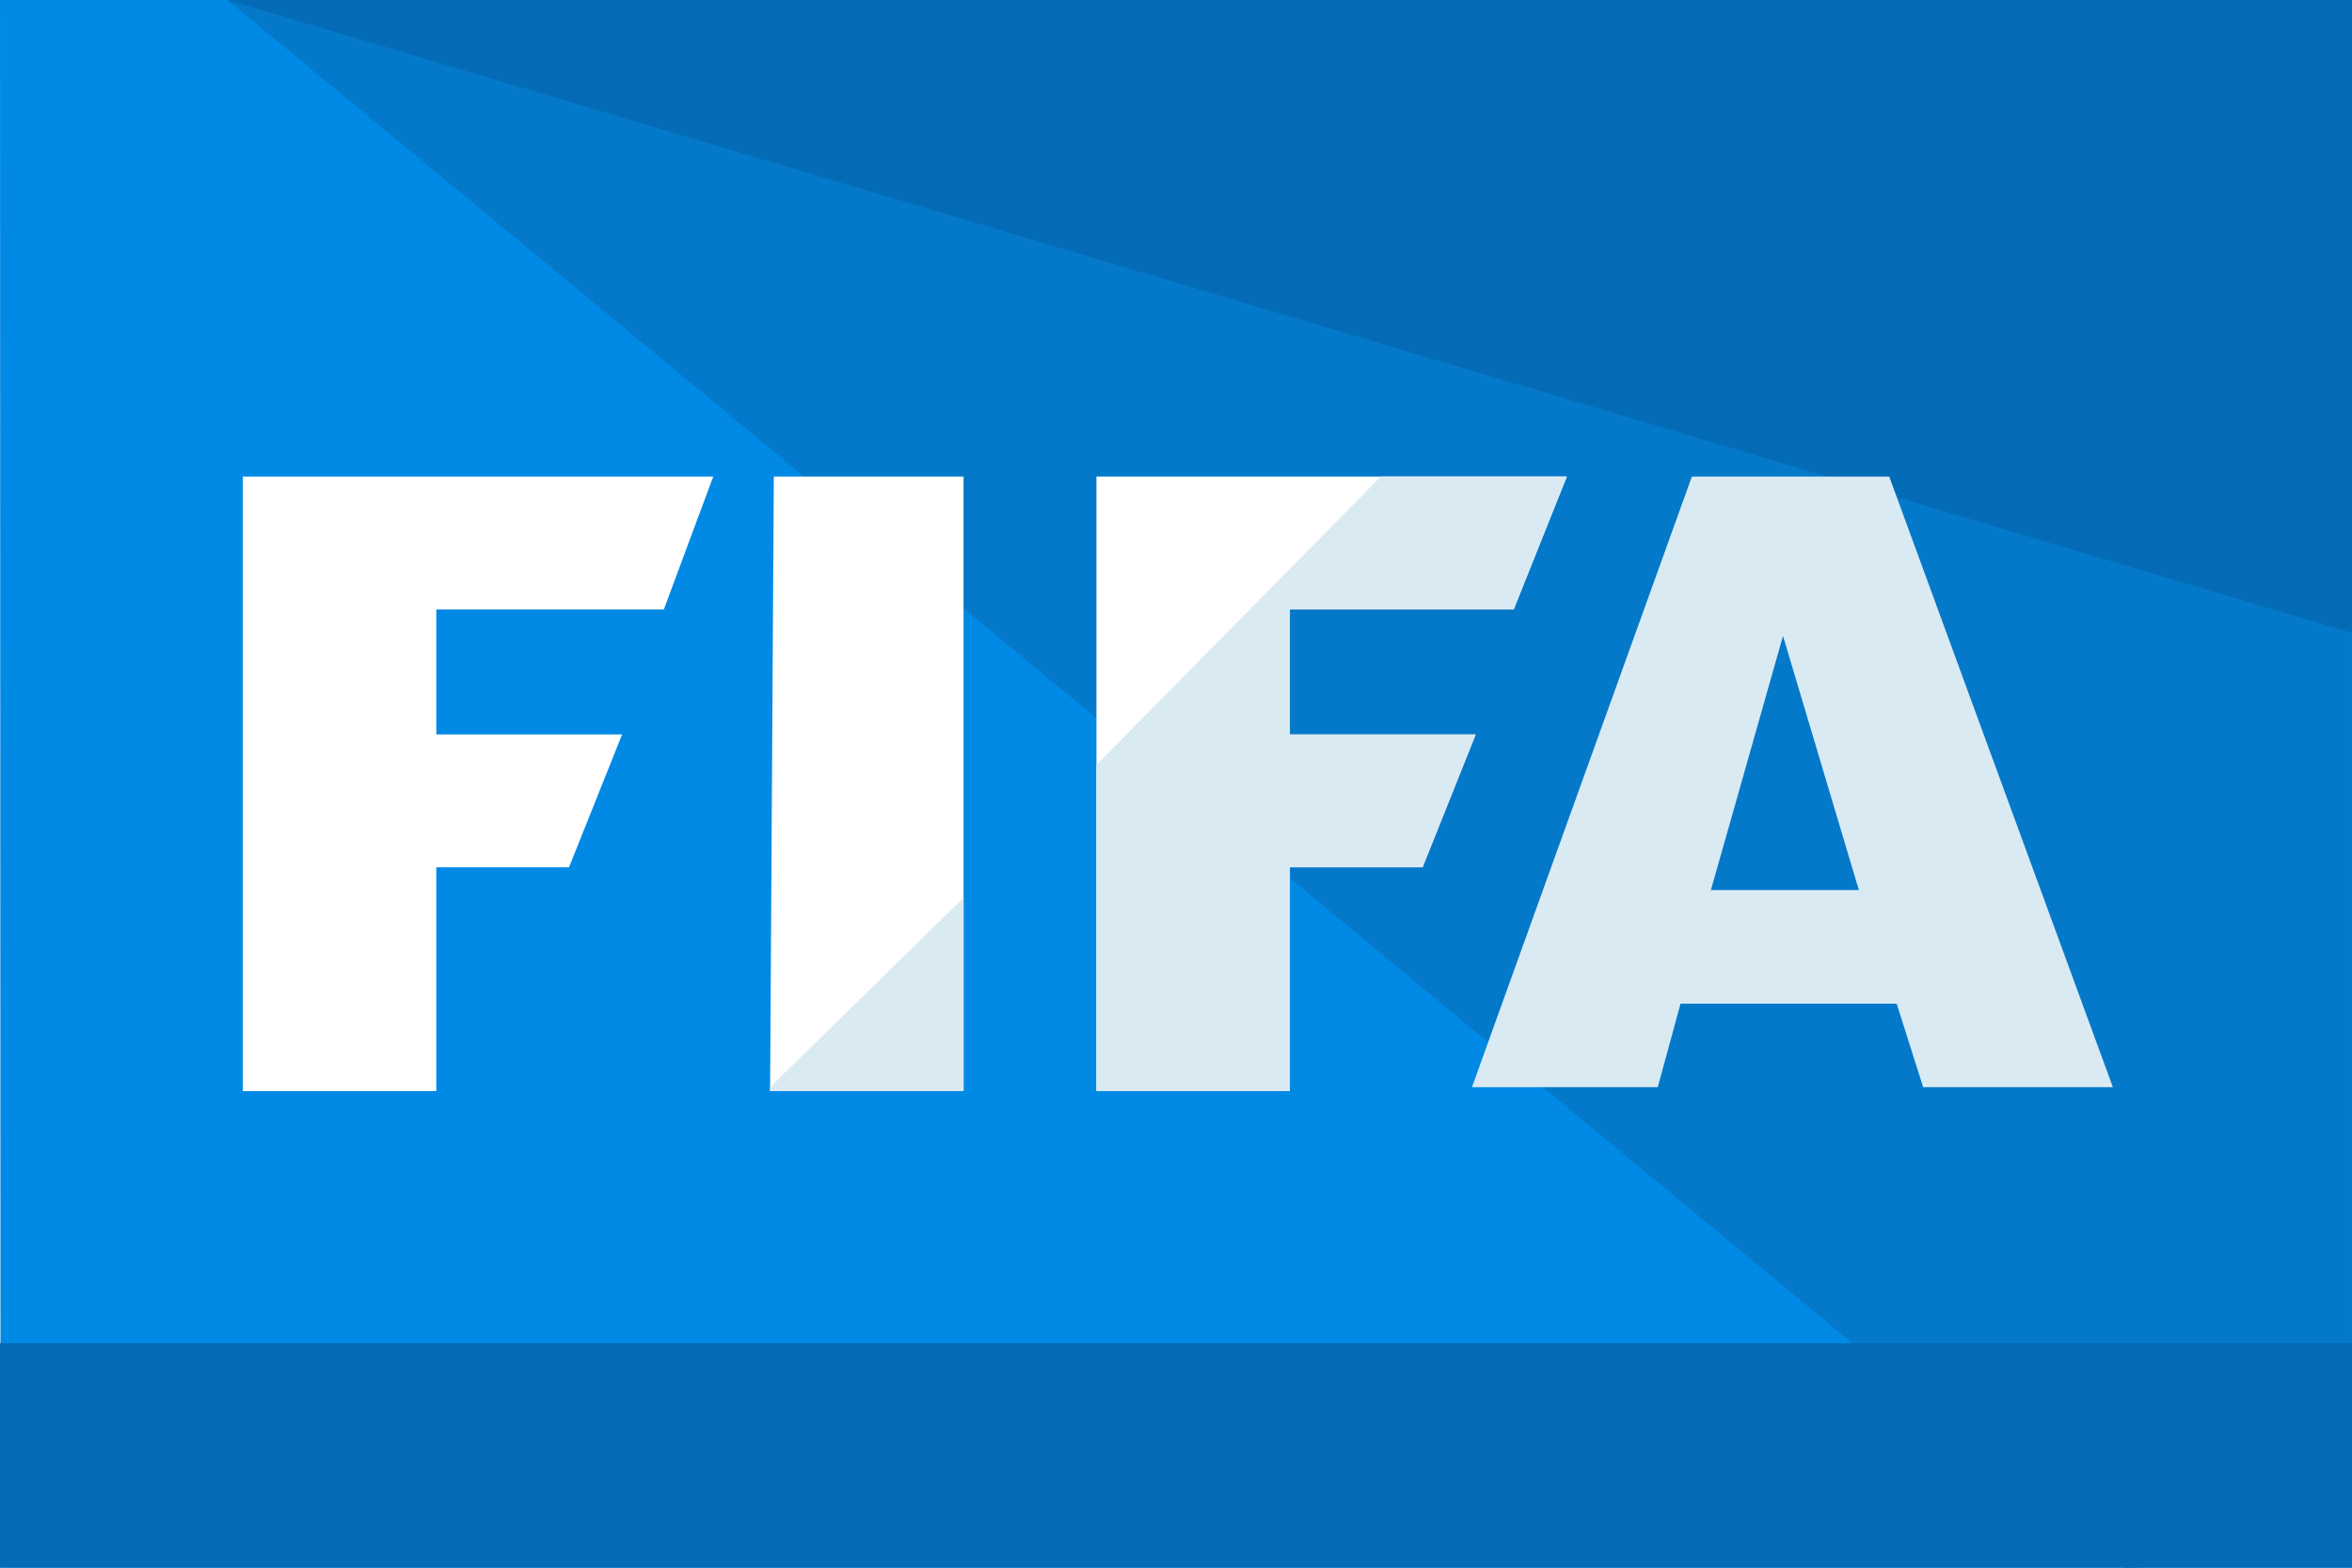
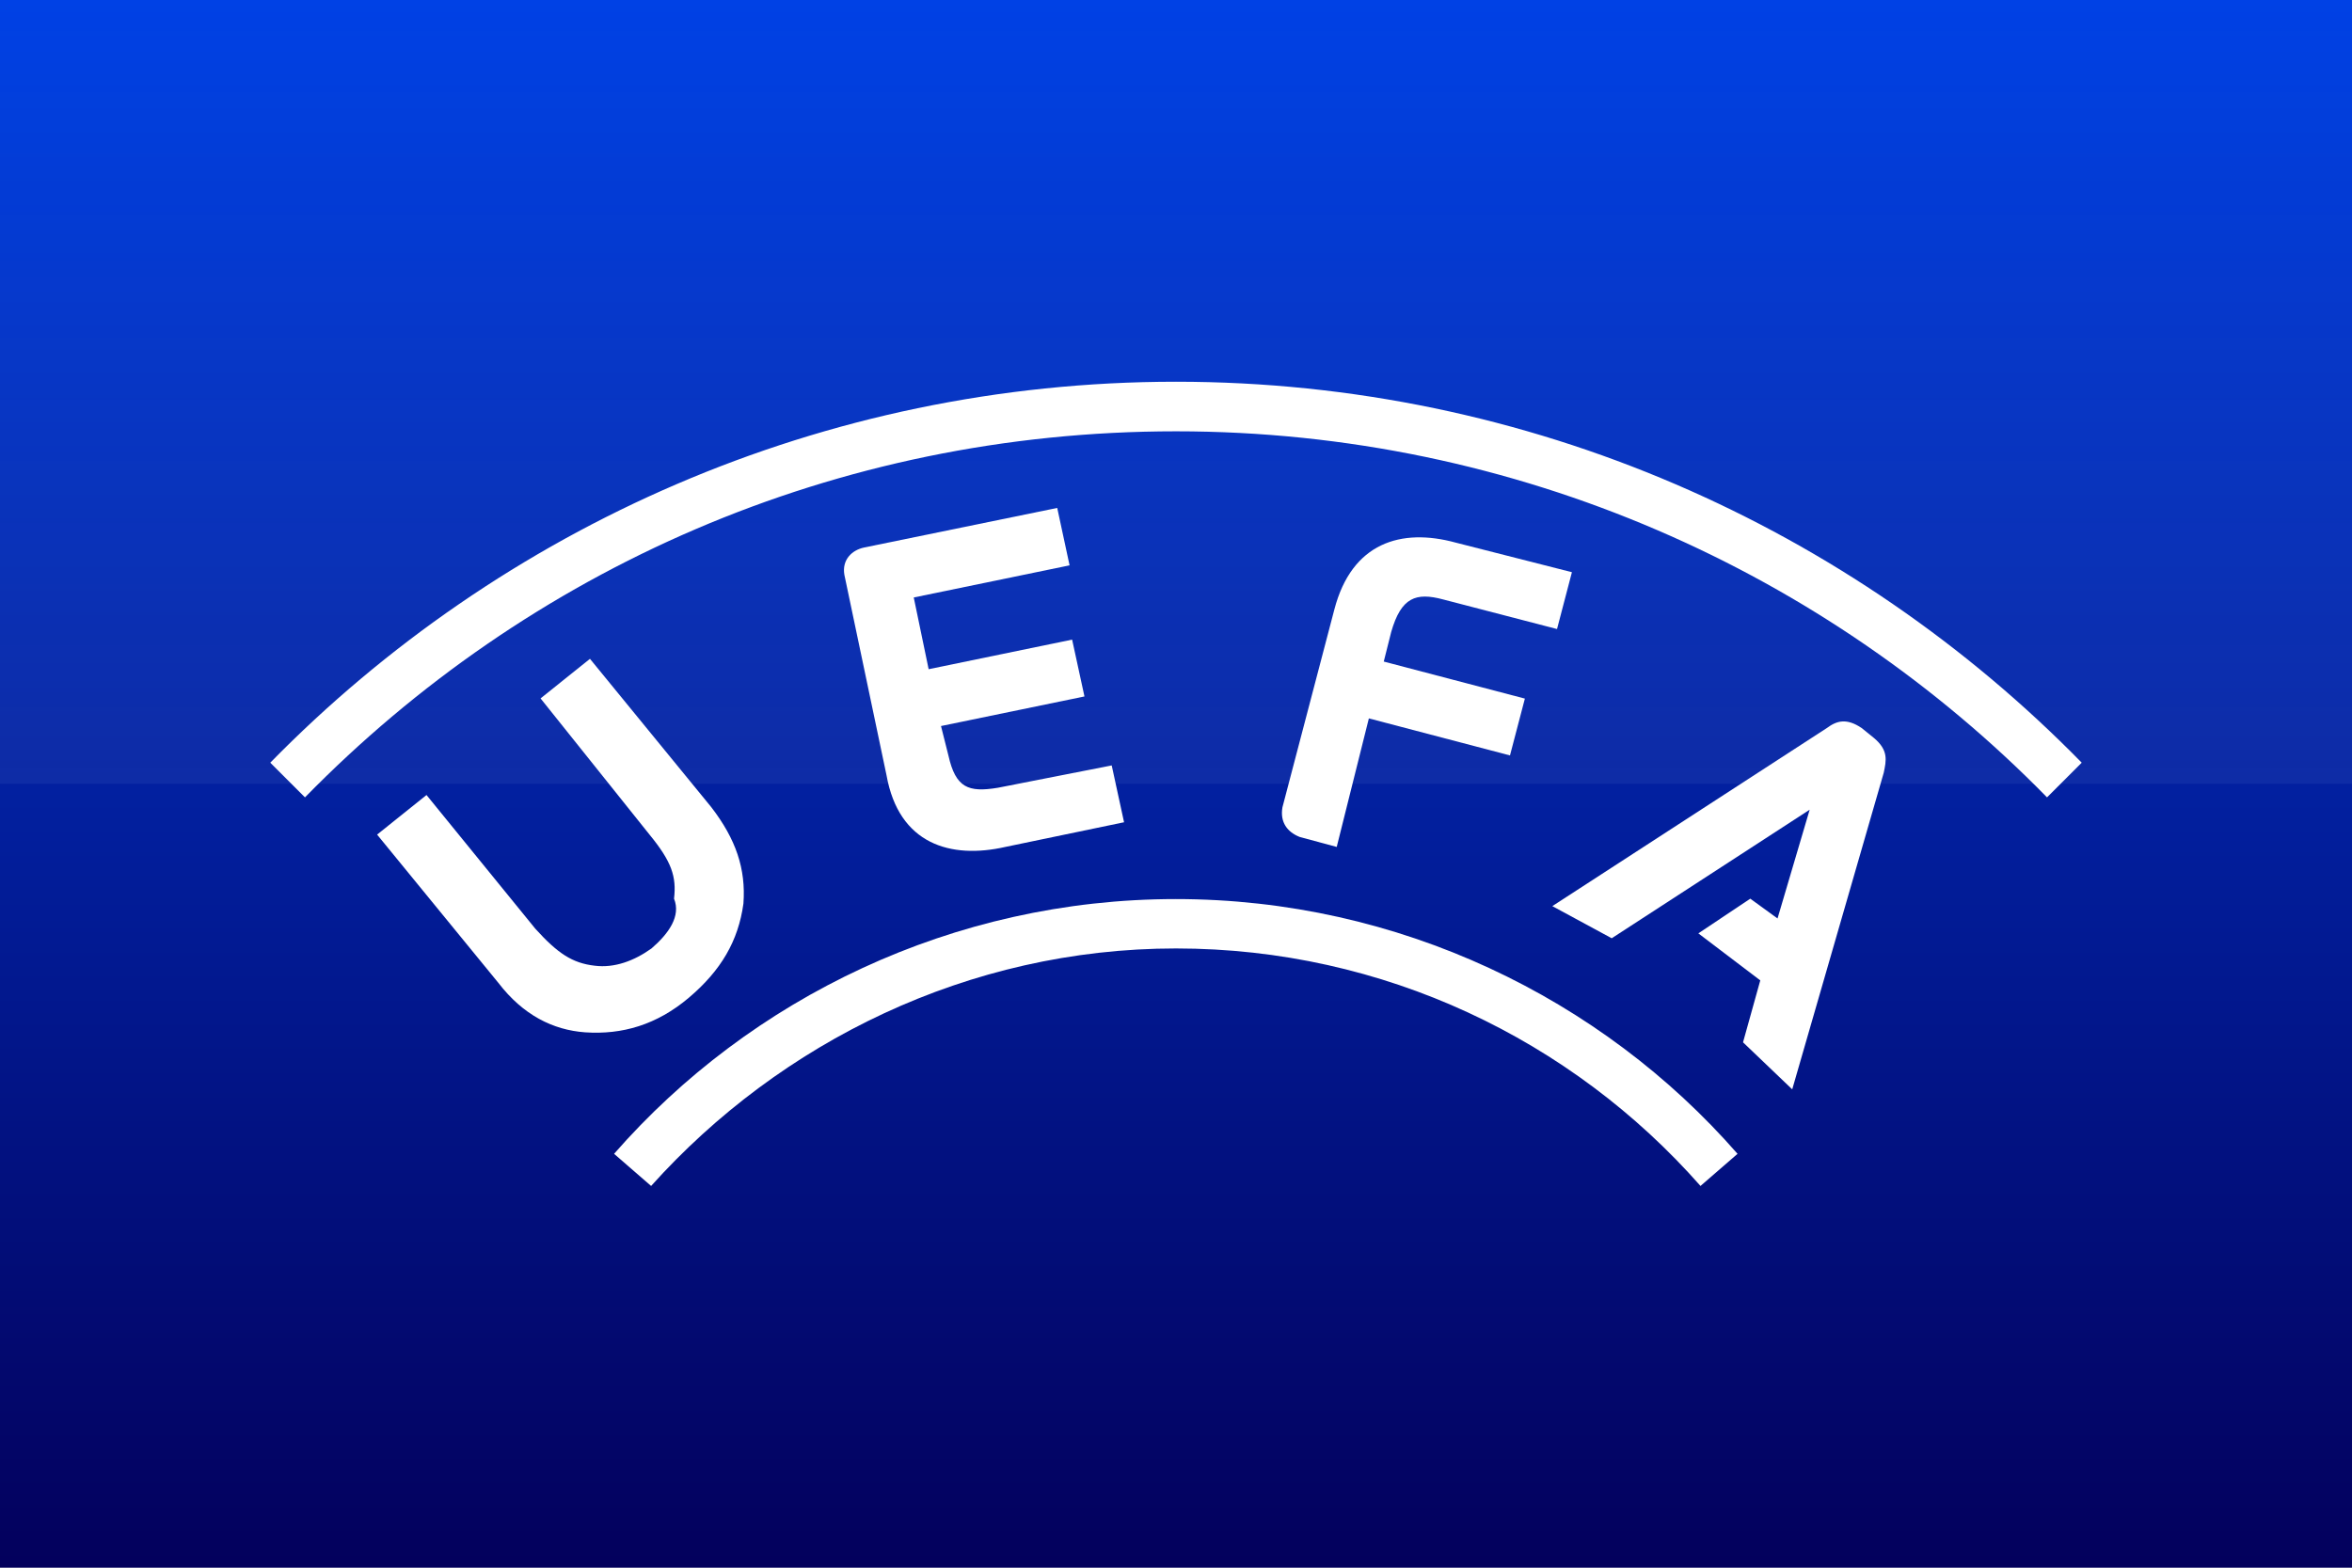
<svg xmlns="http://www.w3.org/2000/svg" version="1.1" id="Layer_1" x="0px" y="0px" viewBox="0 0 1200 800" style="enable-background:new 0 0 1200 800;" xml:space="preserve">
  <style type="text/css">
- 	.st0{fill:#0089E5;}
- 	.st1{fill:#0579C9;}
- 	.st2{fill:#046BB7;}
- 	.st3{fill:#FFFFFF;}
- 	.st4{fill:#DAEAF2;}
+ 	.st0{fill:url(#SVGID_1_);}
+ 	.st1{fill:url(#SVGID_2_);}
+ 	.st2{fill:#FFFFFF;}
</style>
+   <linearGradient id="SVGID_1_" gradientUnits="userSpaceOnUse" x1="600" y1="800" x2="600" y2="-9.094947e-13">
+     <stop offset="0" style="stop-color:#03005C" />
+     <stop offset="1" style="stop-color:#0041E5" />
+   </linearGradient>
+   <rect class="st0" width="1200" height="800" />
+   <linearGradient id="SVGID_2_" gradientUnits="userSpaceOnUse" x1="600" y1="400" x2="600" y2="0">
+     <stop offset="0" style="stop-color:#FFFFFF;stop-opacity:5.000000e-02" />
+     <stop offset="1" style="stop-color:#FFFFFF;stop-opacity:0" />
+   </linearGradient>
+   <rect class="st1" width="1200" height="400" />
  <g>
-     <g>
-       <path class="st0" d="M1200,800H0.3L0,0h1200V800z" />
-       <path class="st1" d="M116.1,0h967.7c63.9,0,116.1,50.7,116.1,114.6v570.9c0,63.8-52.3,114.6-116.1,114.6" />
-       <g>
-         <path class="st2" d="M116.1,0H1200v323" />
-         <path class="st2" d="M1200,685.4c0,63.8,0,114.6,0,114.6H0c0,0,0-50.7,0-114.6" />
-       </g>
-     </g>
-     <g>
-       <polygon class="st3" points="123.9,243.2 123.9,556.8 222.6,556.8 222.6,442.6 290.3,442.6 317.4,374.8 222.6,374.8 222.6,311     338.7,311 363.9,243.2   " />
-       <polygon class="st3" points="394.8,243.2 392.9,556.8 491.6,556.8 491.6,243.2   " />
-     </g>
-     <path class="st4" d="M872.9,454.2l36.8-129.7l38.7,129.7H872.9z M963.9,243.2H863.2L751,554.8h94.8l11.6-42.6h110.3l13.5,42.6h96.8   L963.9,243.2z" />
-     <polygon class="st3" points="559.4,243.2 559.4,556.8 658.1,556.8 658.1,442.6 725.8,442.6 752.9,374.8 658.1,374.8 658.1,311    772.3,311 799.4,243.2  " />
-     <g>
-       <polygon class="st4" points="559.4,390.3 559.4,556.8 658.1,556.8 658.1,442.6 725.8,442.6 752.9,374.8 658.1,374.8 658.1,311     772.3,311 799.4,243.2 704.5,243.2   " />
-       <polygon class="st4" points="392.9,554.8 392.9,556.8 491.6,556.8 491.6,458.1   " />
-     </g>
+     <path class="st2" d="M600,220.1c174.2,0,332,72,444.4,186.8l17.7-17.7C944.7,269.3,780.5,194.8,600,194.8s-344.7,74.5-462.1,194.4   l17.7,17.7C269.2,290.8,425.8,220.1,600,220.1z" />
+     <path class="st2" d="M914.4,555.9l46.7-161.6c1.3-6.3,2.5-11.4-5-17.7l-6.3-5.1c-7.6-5.1-12.6-3.8-17.7,0L792,462.4l30.3,16.4   l101-65.6l-16.4,55.5L893,458.6l-26.5,17.7l31.6,24l-8.8,31.6L914.4,555.9L914.4,555.9z" />
+     <path class="st2" d="M600,484c106,0,202,46.7,267.6,121.2l18.9-16.4c-69.4-79.5-173-130-286.6-130s-217.1,50.5-286.6,130l18.9,16.4   C398,531.9,494,484,600,484z" />
+     <path class="st2" d="M332.4,484c-8.8,6.3-18.9,10.1-29,8.8c-11.4-1.3-18.9-6.3-30.3-18.9l-55.5-68.2l-25.2,20.2l61.9,75.7   c12.6,16.4,27.8,24,44.2,25.2c18.9,1.3,36.6-3.8,53-17.7c16.4-13.9,25.2-29,27.8-48c1.3-17.7-3.8-32.8-16.4-49.2L301,336.2   l-25.2,20.2l55.5,69.4c11.4,13.9,13.9,21.5,12.6,32.8C347.5,467.5,341.2,476.4,332.4,484L332.4,484z" />
+     <path class="st2" d="M736.3,305.9l58.1,15.1l7.6-29l-59.3-15.1c-27.8-7.6-53,0-61.9,34.1l-26.5,101c-1.3,7.6,2.5,12.6,8.8,15.1   l18.9,5.1l16.4-65.6l72,18.9l7.6-29l-72-18.9l3.8-15.1C714.9,304.7,722.5,302.2,736.3,305.9L736.3,305.9z" />
+     <path class="st2" d="M539.4,259.2l-98.5,20.2c-6.3,1.3-11.4,6.3-10.1,13.9l21.5,102.3c6.3,35.3,32.8,42.9,60.6,36.6l60.6-12.6   l-6.3-29L509.1,402c-15.1,2.5-21.5,0-25.2-16.4l-3.8-15.1l73.2-15.1l-6.3-29l-73.2,15.1l-7.6-36.6l79.5-16.4L539.4,259.2z" />
  </g>
</svg>
